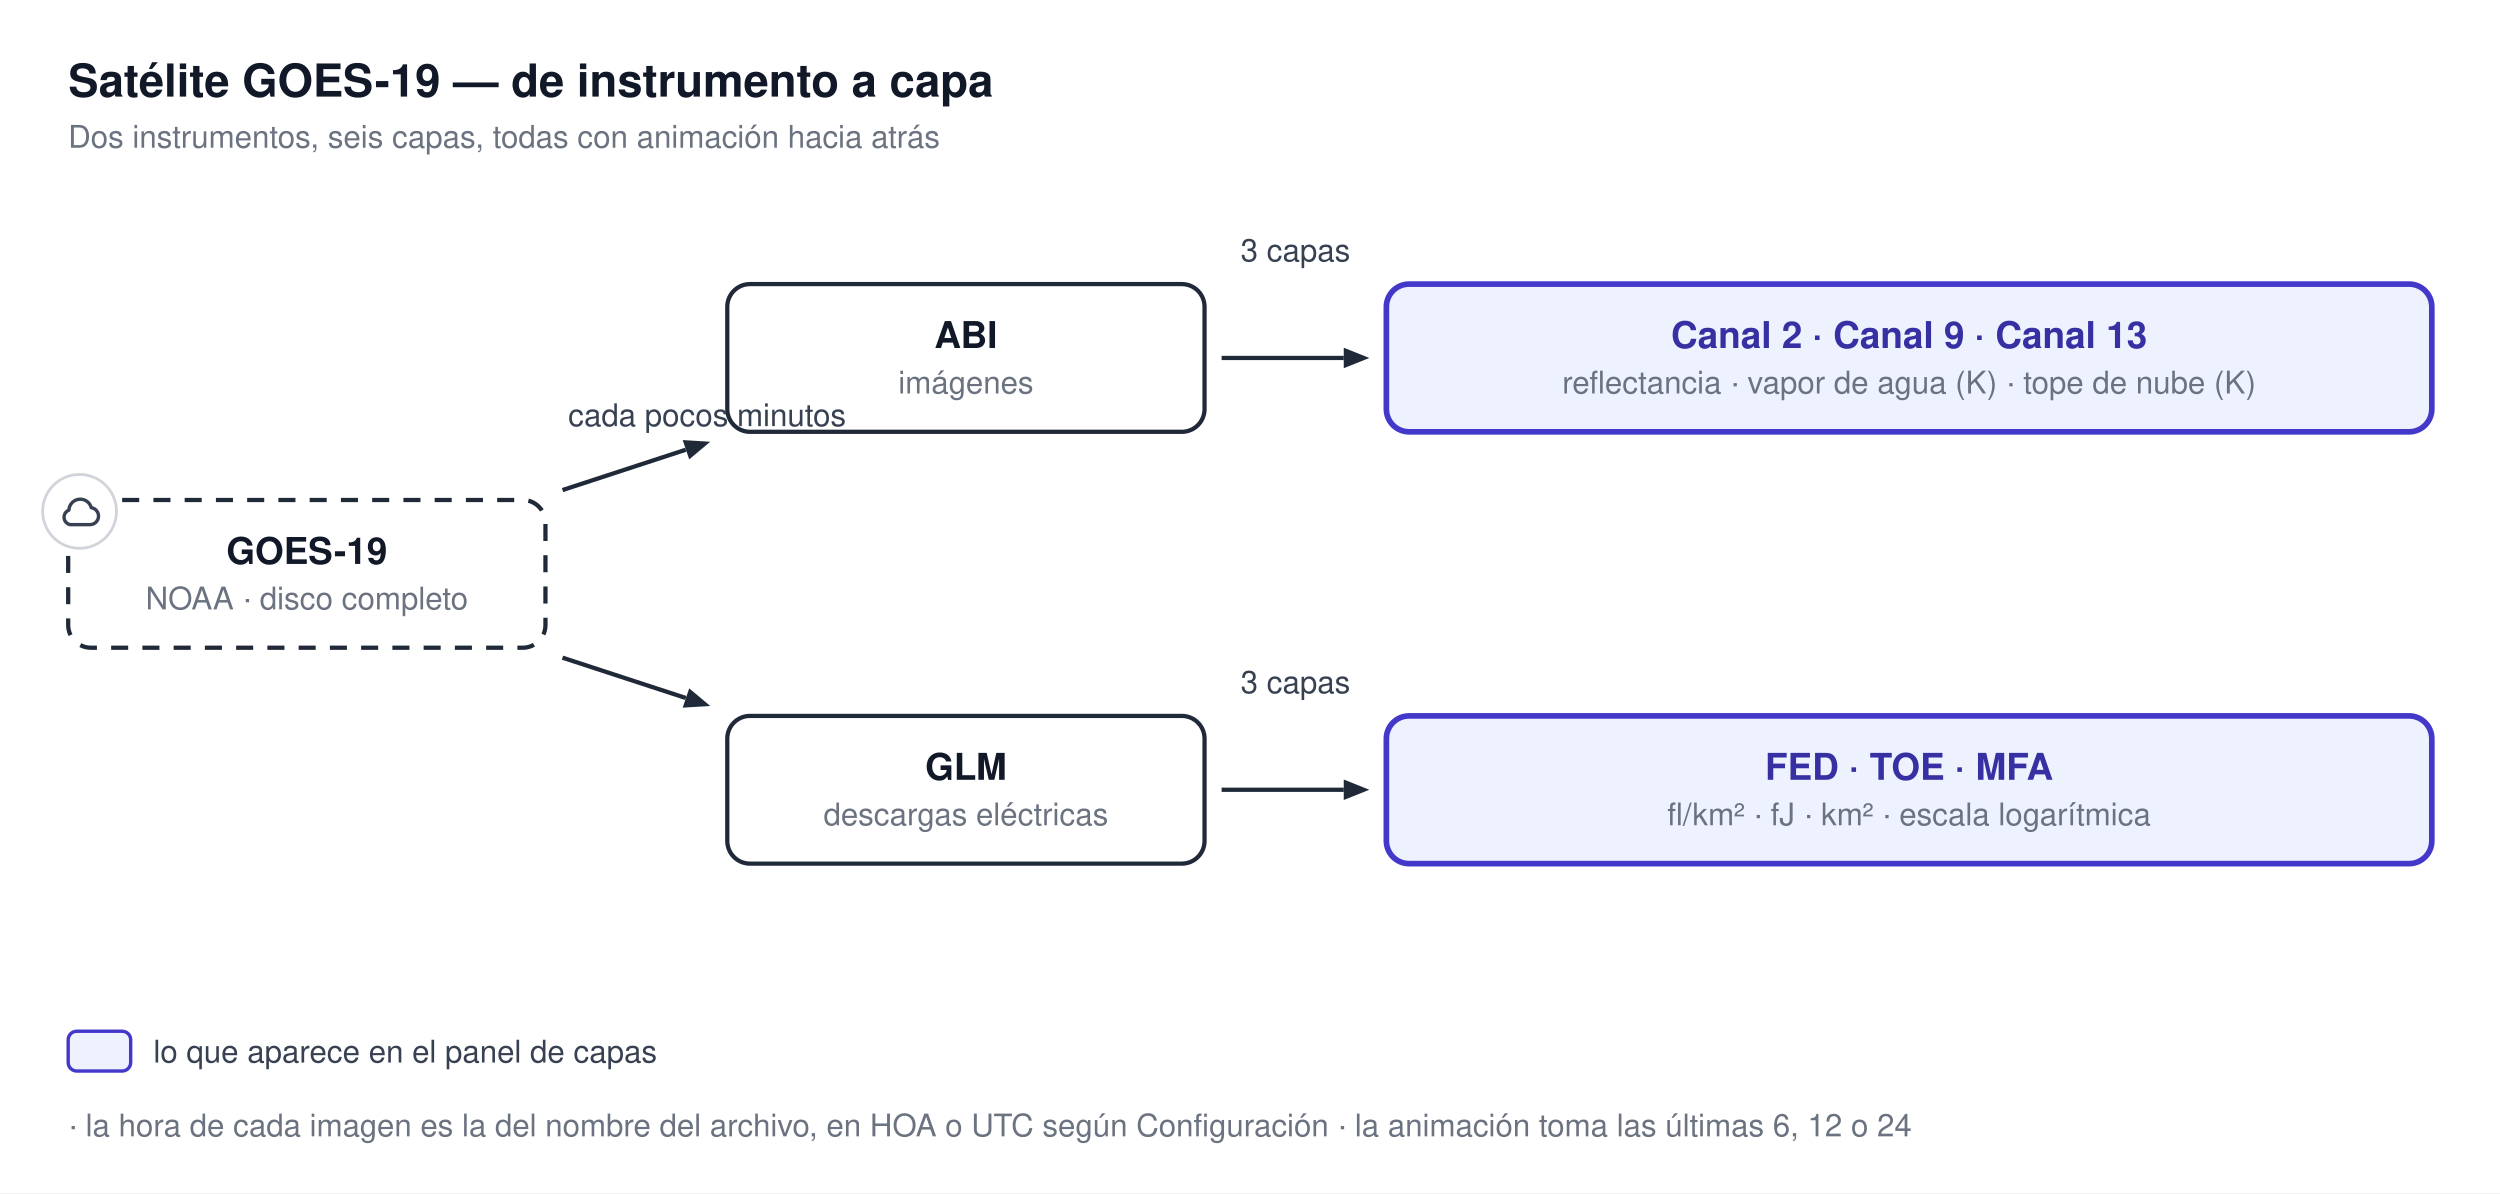
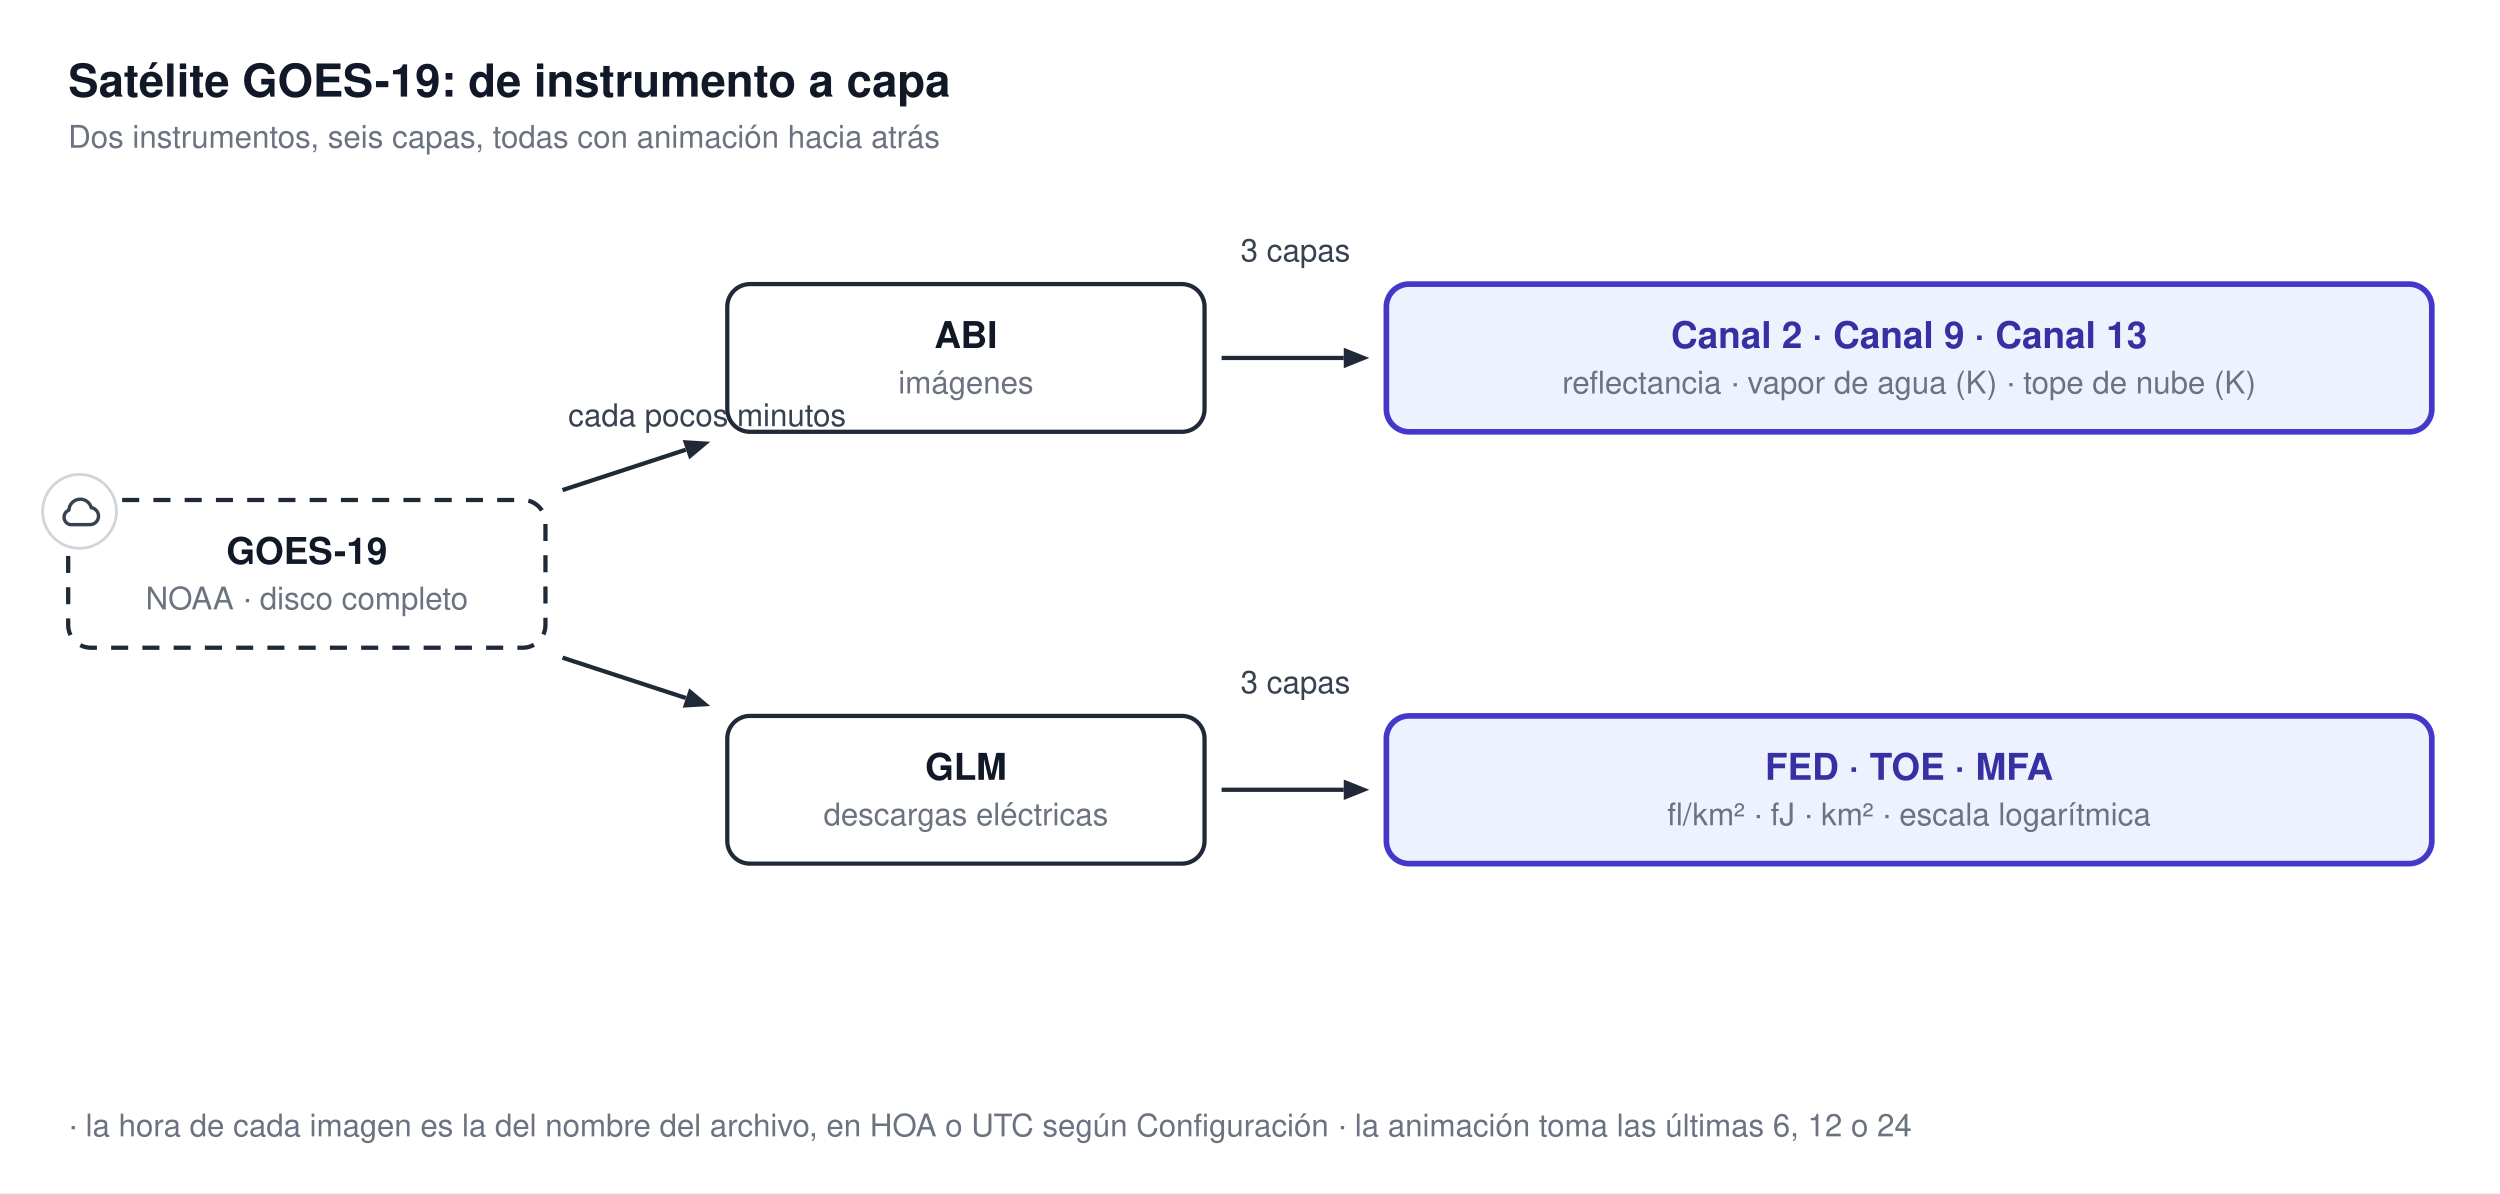
<svg xmlns="http://www.w3.org/2000/svg" viewBox="0 0 880 420" font-family="system-ui, 'Segoe UI', Helvetica, Arial, sans-serif">
  <rect width="880" height="420" fill="#ffffff" />
-   <text x="24" y="34" font-size="16" font-weight="600" fill="#111827">Satélite GOES-19 — de instrumento a capa</text>
+   <text x="24" y="34" font-size="16" font-weight="600" fill="#111827">Satélite GOES-19: de instrumento a capa</text>
  <text x="24" y="52" font-size="11" fill="#6b7280">Dos instrumentos, seis capas, todas con animación hacia atrás</text>
  <rect x="24" y="176" width="168" height="52" rx="8" fill="#ffffff" stroke="#1f2937" stroke-width="1.5" stroke-dasharray="6 5" />
  <text x="108.0" y="198.5" font-size="13" font-weight="600" fill="#111827" text-anchor="middle">GOES-19</text>
  <text x="108.0" y="214.5" font-size="11" fill="#6b7280" text-anchor="middle">NOAA · disco completo</text>
  <circle cx="28" cy="180" r="13" fill="#ffffff" stroke="#d1d5db" />
-   <g transform="translate(20.0 172.0) scale(0.6667)" fill="none" stroke="#374151" stroke-width="1.8" stroke-linecap="round" stroke-linejoin="round">
+   <g transform="translate(20 172) scale(0.6667)" fill="none" stroke="#374151" stroke-width="1.8" stroke-linecap="round" stroke-linejoin="round">
    <path d="M17.5 19a4.5 4.5 0 0 0 .69-8.95 6 6 0 0 0-11.8 1.3A4 4 0 0 0 7 19z" />
  </g>
  <rect x="256" y="100" width="168" height="52" rx="8" fill="#ffffff" stroke="#1f2937" stroke-width="1.5" />
  <text x="340.0" y="122.5" font-size="13" font-weight="600" fill="#111827" text-anchor="middle">ABI</text>
  <text x="340.0" y="138.5" font-size="11" fill="#6b7280" text-anchor="middle">imágenes</text>
  <rect x="256" y="252" width="168" height="52" rx="8" fill="#ffffff" stroke="#1f2937" stroke-width="1.5" />
  <text x="340.0" y="274.5" font-size="13" font-weight="600" fill="#111827" text-anchor="middle">GLM</text>
  <text x="340.0" y="290.5" font-size="11" fill="#6b7280" text-anchor="middle">descargas eléctricas</text>
  <rect x="488" y="100" width="368" height="52" rx="8" fill="#eef2ff" stroke="#4338ca" stroke-width="2" />
  <text x="672.0" y="122.5" font-size="13" font-weight="600" fill="#3730a3" text-anchor="middle">Canal 2 · Canal 9 · Canal 13</text>
  <text x="672.0" y="138.5" font-size="11" fill="#6b7280" text-anchor="middle">reflectancia · vapor de agua (K) · tope de nube (K)</text>
  <rect x="488" y="252" width="368" height="52" rx="8" fill="#eef2ff" stroke="#4338ca" stroke-width="2" />
  <text x="672.0" y="274.5" font-size="13" font-weight="600" fill="#3730a3" text-anchor="middle">FED · TOE · MFA</text>
  <text x="672.0" y="290.5" font-size="11" fill="#6b7280" text-anchor="middle">fl/km² · fJ · km² · escala logarítmica</text>
  <line x1="198.0" y1="172.5" x2="241.4" y2="158.3" stroke="#1f2937" stroke-width="1.5" />
  <polygon points="250.0,155.5 242.6,161.7 240.3,154.9" fill="#1f2937" />
  <text x="200.0" y="150.0" font-size="11" fill="#374151" text-anchor="start">cada pocos minutos</text>
  <line x1="198.0" y1="231.5" x2="241.4" y2="245.7" stroke="#1f2937" stroke-width="1.5" />
  <polygon points="250.0,248.5 240.3,249.1 242.6,242.3" fill="#1f2937" />
  <line x1="430.0" y1="126.0" x2="473.0" y2="126.0" stroke="#1f2937" stroke-width="1.5" />
  <polygon points="482.0,126.0 473.0,129.6 473.0,122.4" fill="#1f2937" />
  <text x="456.0" y="92.0" font-size="11" fill="#374151" text-anchor="middle">3 capas</text>
  <line x1="430.0" y1="278.0" x2="473.0" y2="278.0" stroke="#1f2937" stroke-width="1.5" />
  <polygon points="482.0,278.0 473.0,281.6 473.0,274.4" fill="#1f2937" />
  <text x="456.0" y="244.0" font-size="11" fill="#374151" text-anchor="middle">3 capas</text>
-   <rect x="24.0" y="363" width="22" height="14" rx="3" fill="#eef2ff" stroke="#4338ca" stroke-width="1.2" />
-   <text x="54.0" y="374" font-size="11" fill="#374151">lo que aparece en el panel de capas</text>
  <text x="24" y="400" font-size="11" fill="#6b7280">· la hora de cada imagen es la del nombre del archivo, en HOA o UTC según Configuración · la animación toma las últimas 6, 12 o 24</text>
</svg>
